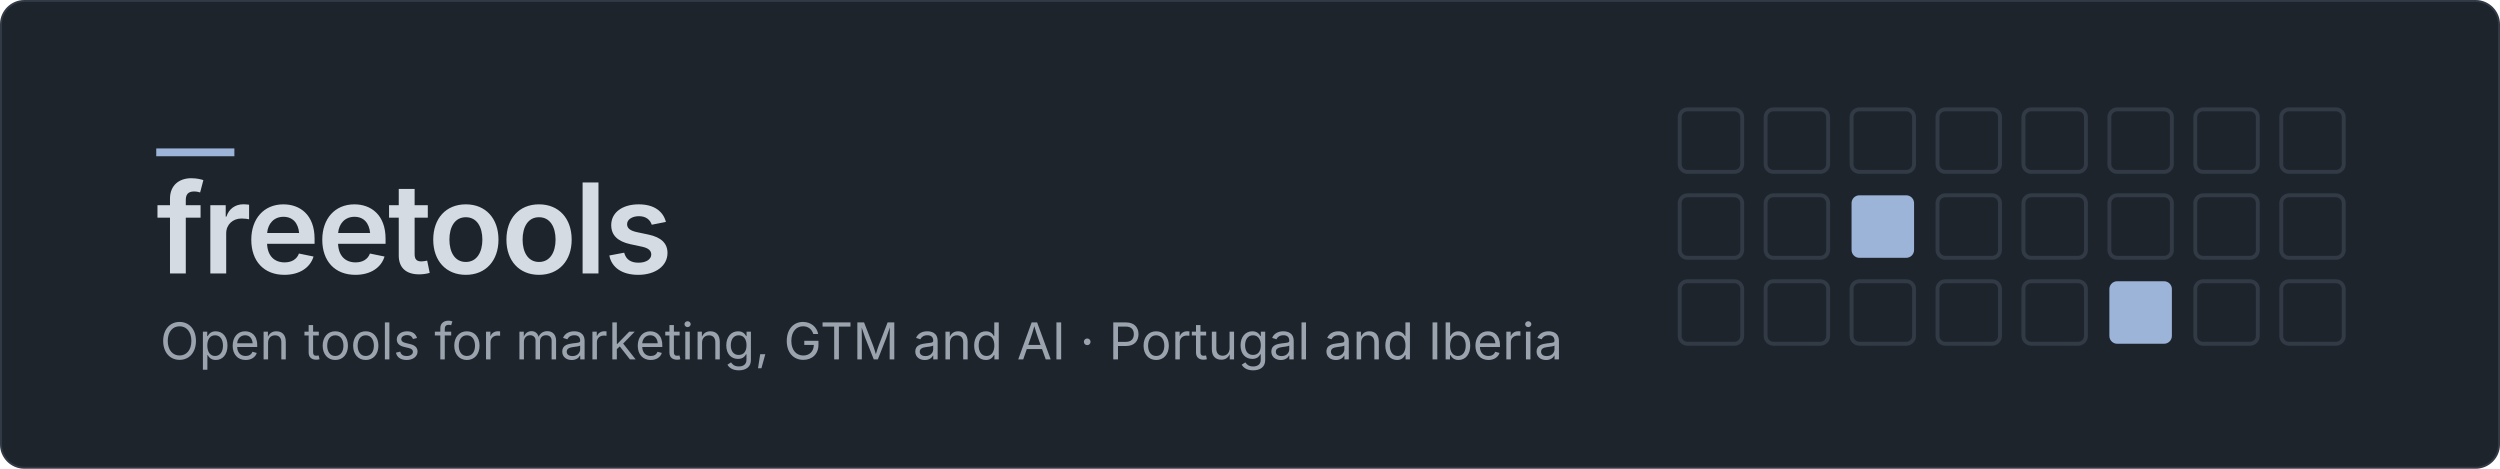
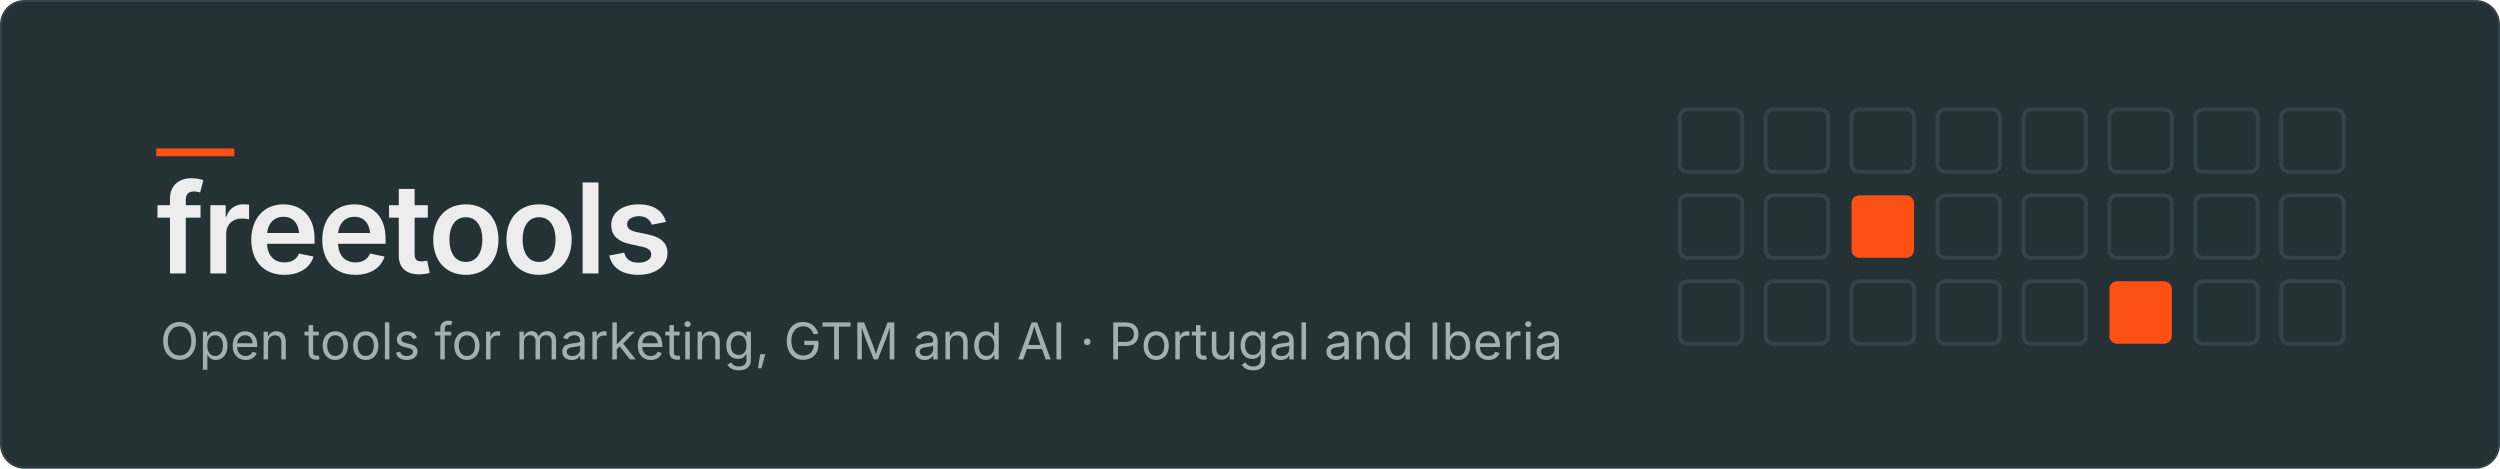
<svg xmlns="http://www.w3.org/2000/svg" width="1280" height="240" viewBox="0 0 1280 240" role="img" aria-labelledby="t">
-   <rect x="0.5" y="0.5" width="1279" height="239" rx="12" fill="#1E242C" stroke="#313A45" />
-   <rect x="860" y="56" width="32" height="32" rx="4" fill="none" stroke="#313A45" stroke-width="2" />
-   <rect x="904" y="56" width="32" height="32" rx="4" fill="none" stroke="#313A45" stroke-width="2" />
-   <rect x="948" y="56" width="32" height="32" rx="4" fill="none" stroke="#313A45" stroke-width="2" />
-   <rect x="992" y="56" width="32" height="32" rx="4" fill="none" stroke="#313A45" stroke-width="2" />
-   <rect x="1036" y="56" width="32" height="32" rx="4" fill="none" stroke="#313A45" stroke-width="2" />
-   <rect x="1080" y="56" width="32" height="32" rx="4" fill="none" stroke="#313A45" stroke-width="2" />
-   <rect x="1124" y="56" width="32" height="32" rx="4" fill="none" stroke="#313A45" stroke-width="2" />
-   <rect x="1168" y="56" width="32" height="32" rx="4" fill="none" stroke="#313A45" stroke-width="2" />
-   <rect x="860" y="100" width="32" height="32" rx="4" fill="none" stroke="#313A45" stroke-width="2" />
-   <rect x="904" y="100" width="32" height="32" rx="4" fill="none" stroke="#313A45" stroke-width="2" />
-   <rect x="948" y="100" width="32" height="32" rx="4" fill="#9DB4D9" />
-   <rect x="992" y="100" width="32" height="32" rx="4" fill="none" stroke="#313A45" stroke-width="2" />
-   <rect x="1036" y="100" width="32" height="32" rx="4" fill="none" stroke="#313A45" stroke-width="2" />
-   <rect x="1080" y="100" width="32" height="32" rx="4" fill="none" stroke="#313A45" stroke-width="2" />
-   <rect x="1124" y="100" width="32" height="32" rx="4" fill="none" stroke="#313A45" stroke-width="2" />
-   <rect x="1168" y="100" width="32" height="32" rx="4" fill="none" stroke="#313A45" stroke-width="2" />
-   <rect x="860" y="144" width="32" height="32" rx="4" fill="none" stroke="#313A45" stroke-width="2" />
-   <rect x="904" y="144" width="32" height="32" rx="4" fill="none" stroke="#313A45" stroke-width="2" />
-   <rect x="948" y="144" width="32" height="32" rx="4" fill="none" stroke="#313A45" stroke-width="2" />
-   <rect x="992" y="144" width="32" height="32" rx="4" fill="none" stroke="#313A45" stroke-width="2" />
-   <rect x="1036" y="144" width="32" height="32" rx="4" fill="none" stroke="#313A45" stroke-width="2" />
-   <rect x="1080" y="144" width="32" height="32" rx="4" fill="#9DB4D9" />
-   <rect x="1124" y="144" width="32" height="32" rx="4" fill="none" stroke="#313A45" stroke-width="2" />
-   <rect x="1168" y="144" width="32" height="32" rx="4" fill="none" stroke="#313A45" stroke-width="2" />
-   <rect x="80" y="76" width="40" height="4" fill="#9DB4D9" />
-   <text x="80" y="140" font-family="system-ui, -apple-system, 'Segoe UI', sans-serif" font-size="64" font-weight="600" letter-spacing="-1.5" fill="#D5DBE2">freetools</text>
-   <text x="82" y="184" font-family="system-ui, -apple-system, 'Segoe UI', sans-serif" font-size="26" fill="#9AA3AE">Open tools for marketing, GTM and AI · Portugal and Iberia</text>
+   <rect x="0.5" y="0.5" width="1279" height="239" rx="12" fill="#243135" stroke="#34444A" />
+   <rect x="860" y="56" width="32" height="32" rx="4" fill="none" stroke="#34444A" stroke-width="2" />
+   <rect x="904" y="56" width="32" height="32" rx="4" fill="none" stroke="#34444A" stroke-width="2" />
+   <rect x="948" y="56" width="32" height="32" rx="4" fill="none" stroke="#34444A" stroke-width="2" />
+   <rect x="992" y="56" width="32" height="32" rx="4" fill="none" stroke="#34444A" stroke-width="2" />
+   <rect x="1036" y="56" width="32" height="32" rx="4" fill="none" stroke="#34444A" stroke-width="2" />
+   <rect x="1080" y="56" width="32" height="32" rx="4" fill="none" stroke="#34444A" stroke-width="2" />
+   <rect x="1124" y="56" width="32" height="32" rx="4" fill="none" stroke="#34444A" stroke-width="2" />
+   <rect x="1168" y="56" width="32" height="32" rx="4" fill="none" stroke="#34444A" stroke-width="2" />
+   <rect x="860" y="100" width="32" height="32" rx="4" fill="none" stroke="#34444A" stroke-width="2" />
+   <rect x="904" y="100" width="32" height="32" rx="4" fill="none" stroke="#34444A" stroke-width="2" />
+   <rect x="948" y="100" width="32" height="32" rx="4" fill="#FC5015" />
+   <rect x="992" y="100" width="32" height="32" rx="4" fill="none" stroke="#34444A" stroke-width="2" />
+   <rect x="1036" y="100" width="32" height="32" rx="4" fill="none" stroke="#34444A" stroke-width="2" />
+   <rect x="1080" y="100" width="32" height="32" rx="4" fill="none" stroke="#34444A" stroke-width="2" />
+   <rect x="1124" y="100" width="32" height="32" rx="4" fill="none" stroke="#34444A" stroke-width="2" />
+   <rect x="1168" y="100" width="32" height="32" rx="4" fill="none" stroke="#34444A" stroke-width="2" />
+   <rect x="860" y="144" width="32" height="32" rx="4" fill="none" stroke="#34444A" stroke-width="2" />
+   <rect x="904" y="144" width="32" height="32" rx="4" fill="none" stroke="#34444A" stroke-width="2" />
+   <rect x="948" y="144" width="32" height="32" rx="4" fill="none" stroke="#34444A" stroke-width="2" />
+   <rect x="992" y="144" width="32" height="32" rx="4" fill="none" stroke="#34444A" stroke-width="2" />
+   <rect x="1036" y="144" width="32" height="32" rx="4" fill="none" stroke="#34444A" stroke-width="2" />
+   <rect x="1080" y="144" width="32" height="32" rx="4" fill="#FC5015" />
+   <rect x="1124" y="144" width="32" height="32" rx="4" fill="none" stroke="#34444A" stroke-width="2" />
+   <rect x="1168" y="144" width="32" height="32" rx="4" fill="none" stroke="#34444A" stroke-width="2" />
+   <rect x="80" y="76" width="40" height="4" fill="#FC5015" />
+   <text x="80" y="140" font-family="system-ui, -apple-system, 'Segoe UI', sans-serif" font-size="64" font-weight="600" letter-spacing="-1.5" fill="#EDEDED">freetools</text>
+   <text x="82" y="184" font-family="system-ui, -apple-system, 'Segoe UI', sans-serif" font-size="26" fill="#A3B0B3">Open tools for marketing, GTM and AI · Portugal and Iberia</text>
</svg>
